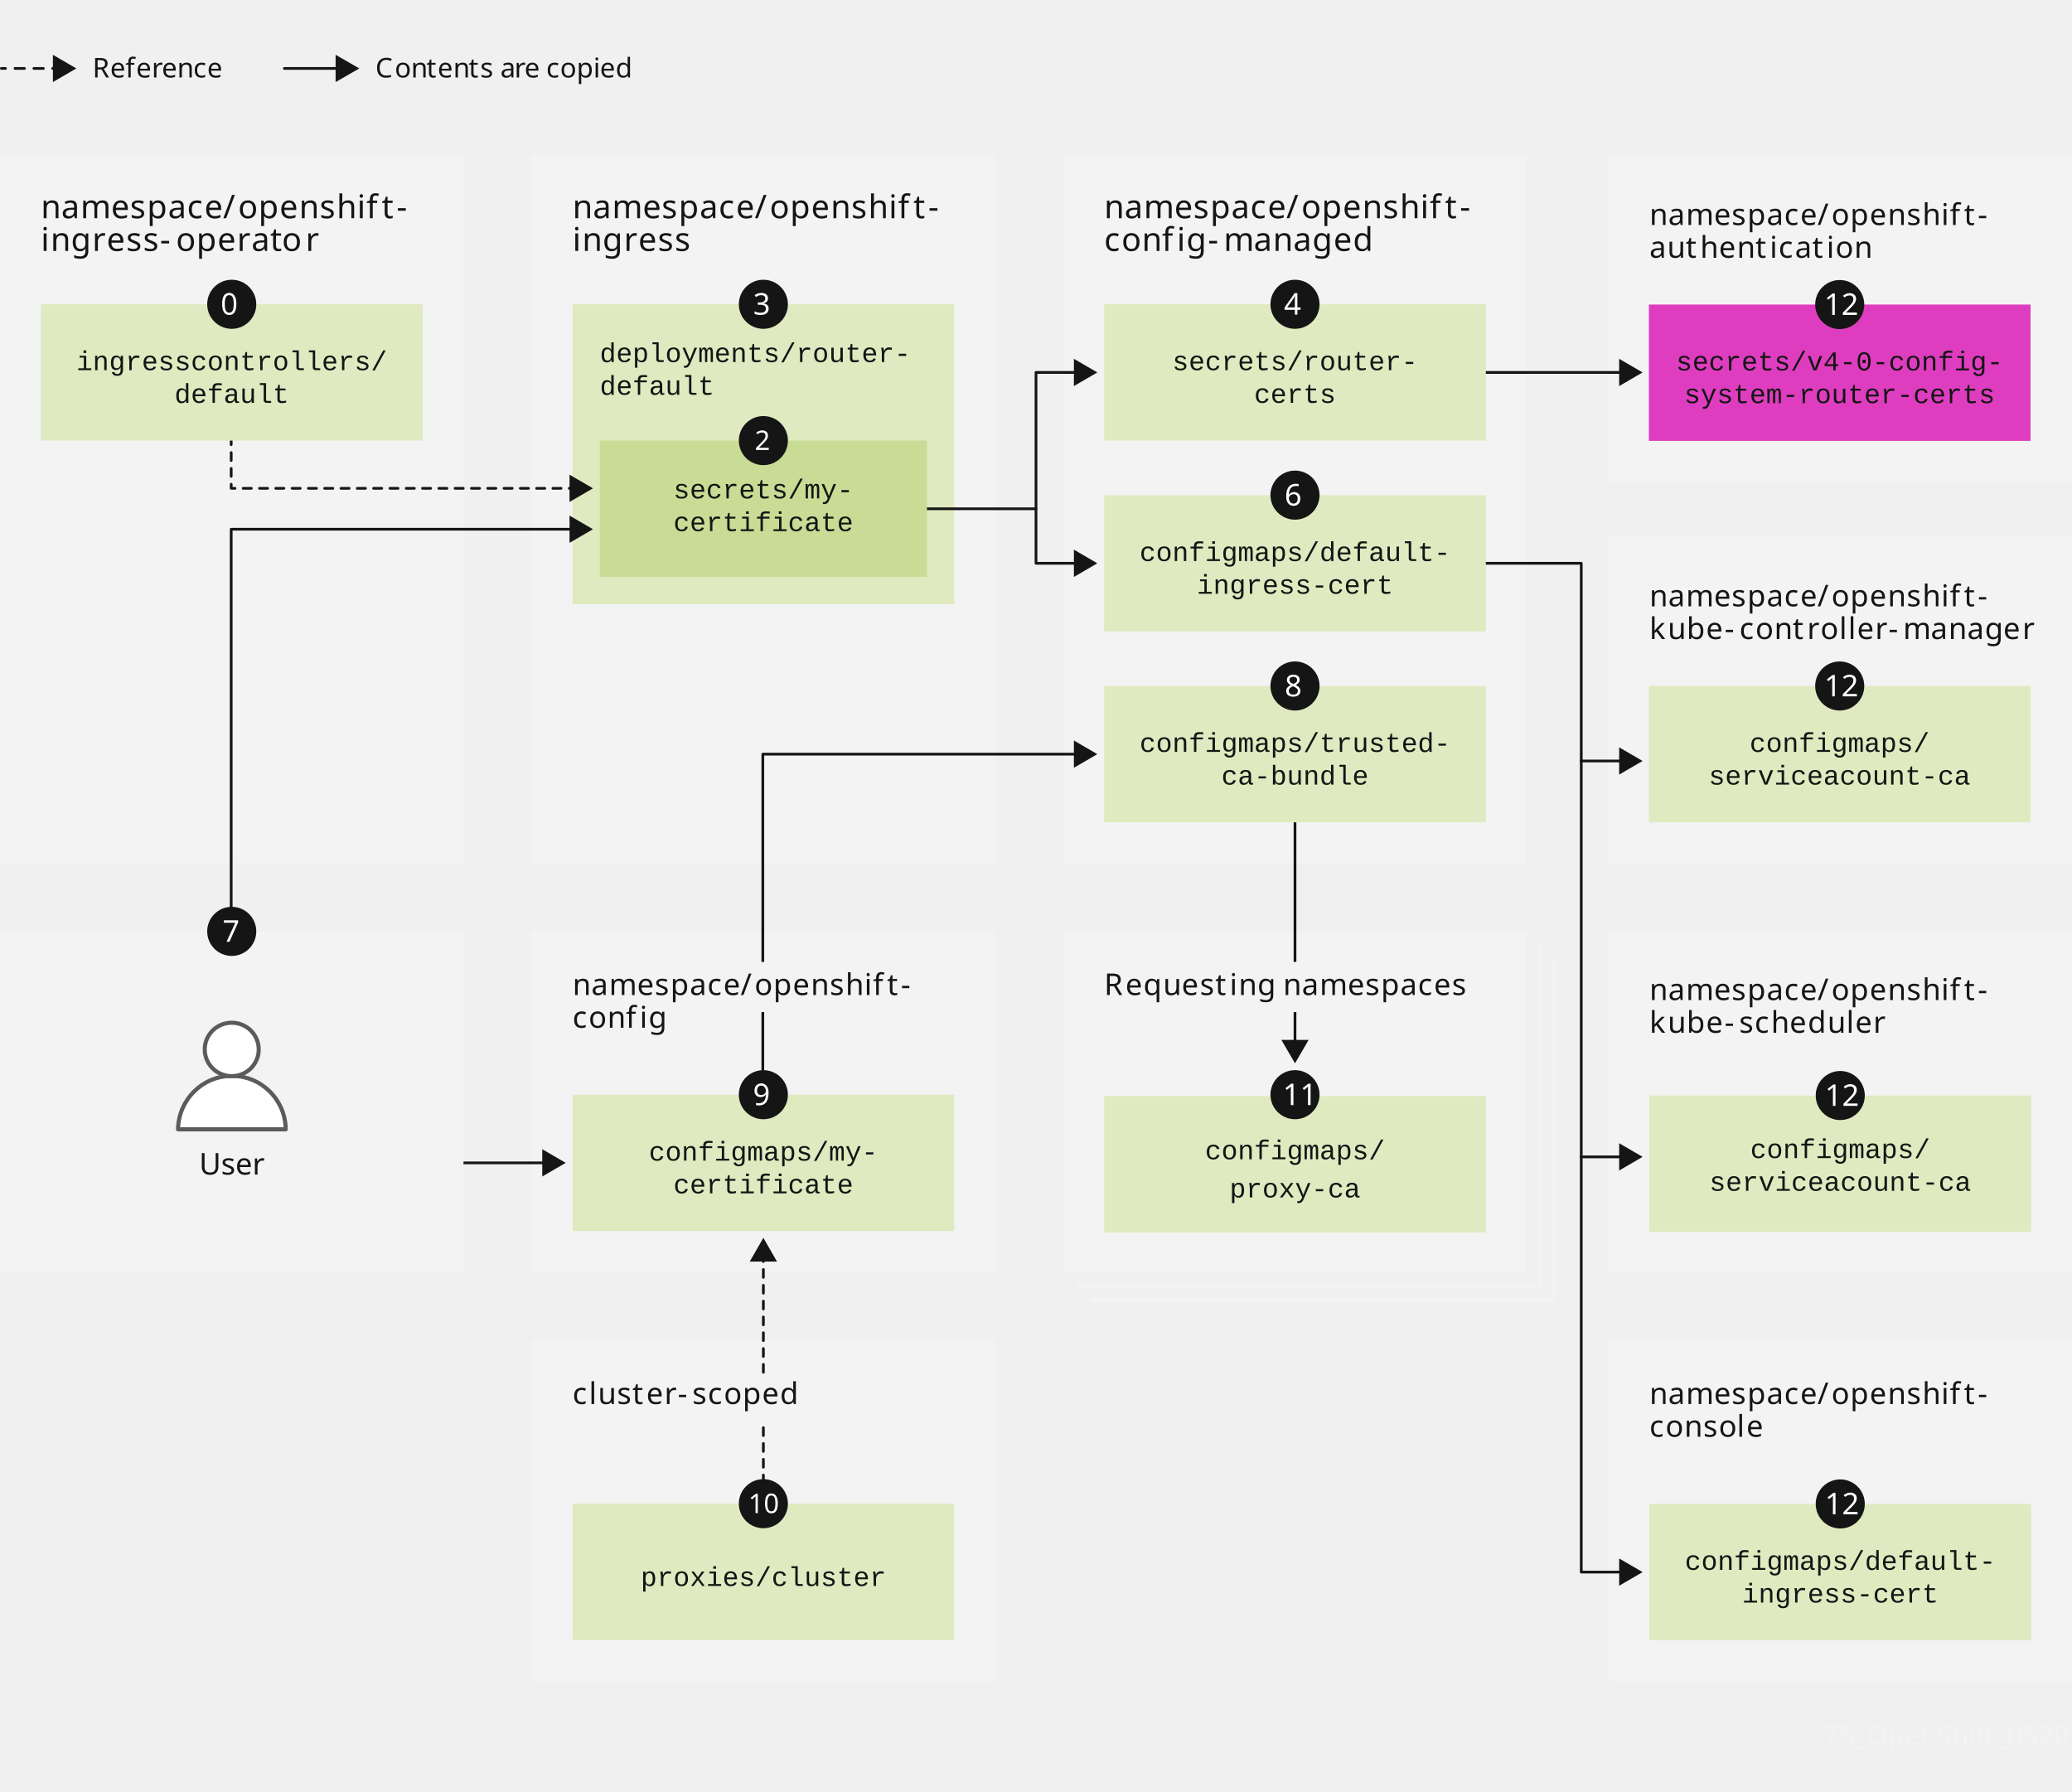
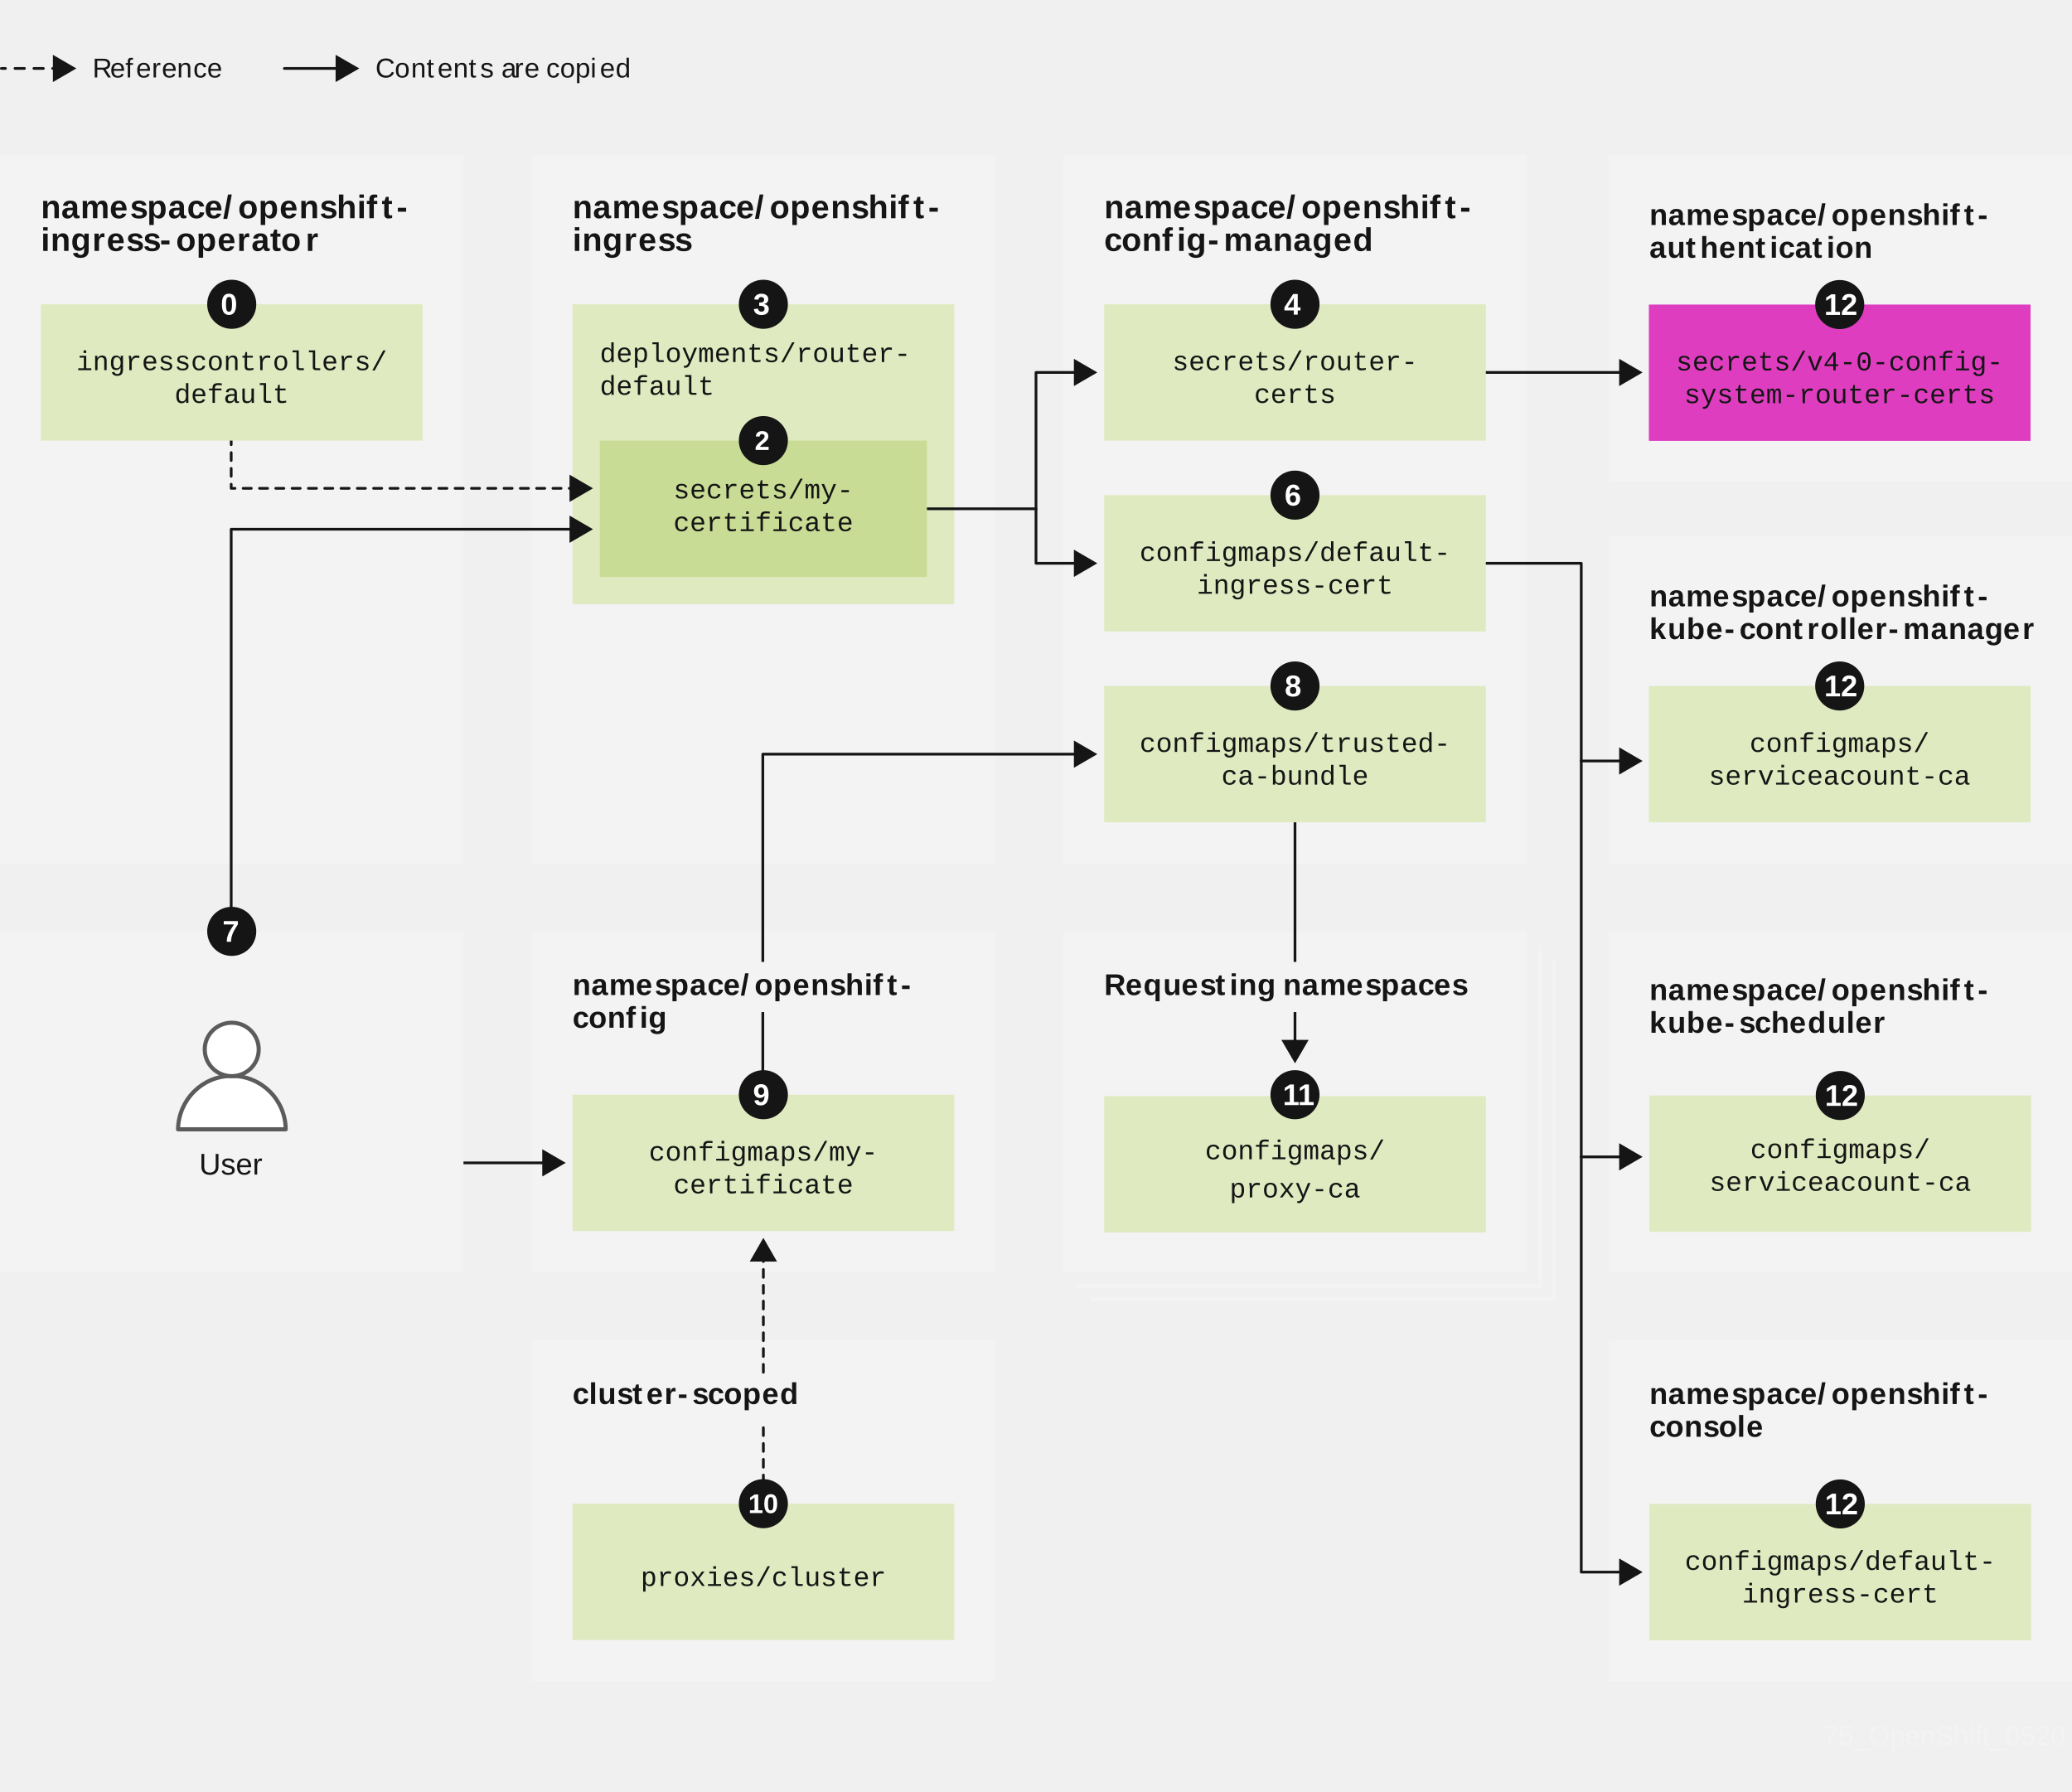
<svg xmlns="http://www.w3.org/2000/svg" version="1.1" id="bcd55aa7-8cc3-4bbe-b7d8-9615a851f9b7" x="0" y="0" viewBox="0 0 760 657" xml:space="preserve">
-   <style>.st0{fill:#f3f3f3}.st1{fill:#151515}.st2{font-family:'RedHatText-Bold'}.st3{font-size:11px}.st5{font-family:'LiberationMono'}.st6{font-size:10px}.st7{fill:#fff}.st8{fill:#dfeac0}.st9{fill:none;stroke:#151515;stroke-linecap:round;stroke-linejoin:round}.st11{fill:none;stroke:#f3f3f3;stroke-width:1.5;stroke-miterlimit:10}.st12{font-size:12px}.st14{font-size:9.9px}.st17{font-family:'RedHatText-Medium'}.st19{fill:#fff;stroke:#5b5b5b;stroke-width:1.5;stroke-linecap:round;stroke-linejoin:round}</style>
+   <style>.st0{fill:#f3f3f3}.st1{fill:#151515}.st2{font-family:RedHatText,"Red Hat Text",Overpass,"Helvetica Neue",Arial,sans-serif;font-weight:700}.st3{font-size:11px}.st5{font-family:LiberationMono,"Liberation Mono",monospace}.st6{font-size:10px}.st7{fill:#fff}.st8{fill:#dfeac0}.st9{fill:none;stroke:#151515;stroke-linecap:round;stroke-linejoin:round}.st11{fill:none;stroke:#f3f3f3;stroke-width:1.5;stroke-miterlimit:10}.st12{font-size:12px}.st14{font-size:9.9px}.st17{font-family:RedHatText,"Red Hat Text",Overpass,"Helvetica Neue",Arial,sans-serif;font-weight:500}.st19{fill:#fff;stroke:#5b5b5b;stroke-width:1.5;stroke-linecap:round;stroke-linejoin:round}</style>
  <path class="st0" d="M590 56.7h170v120H590z" />
  <text transform="translate(605 82.535)" class="st1 st2 st3">n</text>
  <text transform="translate(611.883 82.535)" class="st1 st2 st3">a</text>
  <text transform="translate(618.388 82.535)" class="st1 st2 st3">me</text>
  <text transform="translate(635.135 82.535)" class="st1 st2 st3">s</text>
  <text transform="translate(640.887 82.535)" class="st1 st2 st3">p</text>
  <text transform="translate(647.993 82.535)" class="st1 st2 st3">a</text>
  <text transform="translate(654.44 82.535)" class="st1 st2 st3">c</text>
  <text transform="translate(660.317 82.535)" class="st1 st2 st3">e</text>
  <text transform="translate(666.629 82.535)" class="st1 st2 st3">/</text>
  <text transform="translate(671.745 82.535)" class="st1 st2 st3">o</text>
  <text transform="translate(678.638 82.535)" class="st1 st2 st3">p</text>
  <text transform="translate(685.767 82.535)" class="st1 st2 st3">e</text>
  <text transform="translate(692.386 82.535)" class="st1 st2 st3">n</text>
  <text transform="translate(699.345 82.535)" class="st1 st2 st3">s</text>
  <text transform="translate(705.098 82.535)" class="st1 st2 st3">h</text>
  <text transform="translate(712.021 82.535)" class="st1 st2 st3">i</text>
  <text transform="translate(715.167 82.535)" class="st1 st2 st3">f</text>
  <text transform="translate(720.374 82.535)" class="st1 st2 st3">t</text>
  <text transform="translate(725.426 82.535)" class="st1 st2 st3">-</text>
  <text transform="translate(605 94.535)" class="st1 st2 st3">a</text>
  <text transform="translate(611.496 94.535)" class="st1 st2 st3">u</text>
  <text transform="translate(618.31 94.535)" class="st1 st2 st3">t</text>
  <text transform="translate(623.593 94.535)" class="st1 st2 st3">h</text>
  <text transform="translate(630.47 94.535)" class="st1 st2 st3">e</text>
  <text transform="translate(637.089 94.535)" class="st1 st2 st3">n</text>
  <text transform="translate(643.861 94.535)" class="st1 st2 st3">t</text>
  <text transform="translate(649.12 94.535)" class="st1 st2 st3">i</text>
  <text transform="translate(652.352 94.535)" class="st1 st2 st3">c</text>
  <text transform="translate(658.385 94.535)" class="st1 st2 st3">a</text>
  <text transform="translate(664.717 94.535)" class="st1 st2 st3">t</text>
  <text transform="translate(669.977 94.535)" class="st1 st2 st3">i</text>
  <text transform="translate(673.207 94.535)" class="st1 st2 st3">o</text>
  <text transform="translate(680.1 94.535)" class="st1 st2 st3">n</text>
  <path fill="#df3dc0" d="M604.8 111.7h140v50h-140z" />
  <text transform="translate(614.74 135.856)" class="st1 st5 st6">secrets/v4-0-config-</text>
  <text transform="translate(617.741 147.856)" class="st1 st5 st6">system-router-certs</text>
  <circle class="st1" cx="674.8" cy="111.7" r="9" />
  <text transform="translate(669.099 115.496)" class="st7 st2 st3">12</text>
  <path class="st0" d="M590 491.6h170v125H590z" />
  <text transform="translate(605 514.947)" class="st1 st2 st3">n</text>
  <text transform="translate(611.883 514.947)" class="st1 st2 st3">a</text>
  <text transform="translate(618.388 514.947)" class="st1 st2 st3">me</text>
  <text transform="translate(635.135 514.947)" class="st1 st2 st3">s</text>
  <text transform="translate(640.887 514.947)" class="st1 st2 st3">p</text>
  <text transform="translate(647.993 514.947)" class="st1 st2 st3">a</text>
  <text transform="translate(654.44 514.947)" class="st1 st2 st3">c</text>
  <text transform="translate(660.317 514.947)" class="st1 st2 st3">e</text>
  <text transform="translate(666.629 514.947)" class="st1 st2 st3">/</text>
  <text transform="translate(671.745 514.947)" class="st1 st2 st3">o</text>
  <text transform="translate(678.638 514.947)" class="st1 st2 st3">p</text>
  <text transform="translate(685.767 514.947)" class="st1 st2 st3">e</text>
  <text transform="translate(692.386 514.947)" class="st1 st2 st3">n</text>
  <text transform="translate(699.345 514.947)" class="st1 st2 st3">s</text>
  <text transform="translate(705.098 514.947)" class="st1 st2 st3">h</text>
  <text transform="translate(712.021 514.947)" class="st1 st2 st3">i</text>
  <text transform="translate(715.167 514.947)" class="st1 st2 st3">f</text>
  <text transform="translate(720.374 514.947)" class="st1 st2 st3">t</text>
  <text transform="translate(725.426 514.947)" class="st1 st2 st3">-</text>
  <text transform="translate(605 526.947)" class="st1 st2 st3">c</text>
  <text transform="translate(610.876 526.947)" class="st1 st2 st3">o</text>
  <text transform="translate(617.769 526.947)" class="st1 st2 st3">n</text>
  <text transform="translate(624.729 526.947)" class="st1 st2 st3">s</text>
  <text transform="translate(630.409 526.947)" class="st1 st2 st3">ol</text>
  <text transform="translate(640.554 526.947)" class="st1 st2 st3">e</text>
  <path class="st8" d="M605 551.6h140v50H605z" />
  <text transform="translate(617.991 575.768)" class="st1 st5 st6">configmaps/default-</text>
  <text transform="translate(638.994 587.768)" class="st1 st5 st6">ingress-cert</text>
  <circle class="st1" cx="675" cy="551.6" r="9" />
  <text transform="translate(669.349 555.408)" class="st7 st2 st3">12</text>
  <path class="st0" d="M590 196.7h170v120H590z" />
  <path class="st8" d="M604.8 251.6h140v50h-140z" />
  <text transform="translate(641.745 275.768)" class="st1 st5 st6">configmaps/</text>
  <text transform="translate(626.742 287.768)" class="st1 st5 st6">serviceacount-ca</text>
  <circle class="st1" cx="674.8" cy="251.6" r="9" />
  <text transform="translate(669.099 255.408)" class="st7 st2 st3">12</text>
  <text transform="translate(605 222.379)" class="st1 st2 st3">n</text>
  <text transform="translate(611.883 222.379)" class="st1 st2 st3">a</text>
  <text transform="translate(618.388 222.379)" class="st1 st2 st3">me</text>
  <text transform="translate(635.135 222.379)" class="st1 st2 st3">s</text>
  <text transform="translate(640.887 222.379)" class="st1 st2 st3">p</text>
  <text transform="translate(647.993 222.379)" class="st1 st2 st3">a</text>
  <text transform="translate(654.44 222.379)" class="st1 st2 st3">c</text>
  <text transform="translate(660.317 222.379)" class="st1 st2 st3">e</text>
  <text transform="translate(666.629 222.379)" class="st1 st2 st3">/</text>
  <text transform="translate(671.745 222.379)" class="st1 st2 st3">o</text>
  <text transform="translate(678.638 222.379)" class="st1 st2 st3">p</text>
  <text transform="translate(685.767 222.379)" class="st1 st2 st3">e</text>
  <text transform="translate(692.386 222.379)" class="st1 st2 st3">n</text>
  <text transform="translate(699.345 222.379)" class="st1 st2 st3">s</text>
  <text transform="translate(705.098 222.379)" class="st1 st2 st3">h</text>
  <text transform="translate(712.021 222.379)" class="st1 st2 st3">i</text>
  <text transform="translate(715.167 222.379)" class="st1 st2 st3">f</text>
  <text transform="translate(720.374 222.379)" class="st1 st2 st3">t</text>
  <text transform="translate(725.426 222.379)" class="st1 st2 st3">-</text>
  <text transform="translate(605 234.379)" class="st1 st2 st3">k</text>
  <text transform="translate(611.693 234.379)" class="st1 st2 st3">u</text>
  <text transform="translate(618.62 234.379)" class="st1 st2 st3">b</text>
  <text transform="translate(625.749 234.379)" class="st1 st2 st3">e</text>
  <text transform="translate(632.556 234.379)" class="st1 st2 st3">-</text>
  <text transform="translate(638.004 234.379)" class="st1 st2 st3">c</text>
  <text transform="translate(643.88 234.379)" class="st1 st2 st3">o</text>
  <text transform="translate(650.772 234.379)" class="st1 st2 st3">n</text>
  <text transform="translate(657.545 234.379)" class="st1 st2 st3">t</text>
  <text transform="translate(662.828 234.379)" class="st1 st2 st3">r</text>
  <text transform="translate(667.718 234.379)" class="st1 st2 st3">o</text>
  <text transform="translate(674.61 234.379)" class="st1 st2 st3">l</text>
  <text transform="translate(677.896 234.379)" class="st1 st2 st3">l</text>
  <text transform="translate(681.149 234.379)" class="st1 st2 st3">e</text>
  <text transform="translate(687.769 234.379)" class="st1 st2 st3">r</text>
  <text transform="translate(692.673 234.379)" class="st1 st2 st3">-</text>
  <text transform="translate(698.037 234.379)" class="st1 st2 st3">m</text>
  <text transform="translate(708.182 234.379)" class="st1 st2 st3">a</text>
  <text transform="translate(714.687 234.379)" class="st1 st2 st3">n</text>
  <text transform="translate(721.569 234.379)" class="st1 st2 st3">a</text>
  <text transform="translate(728.018 234.379)" class="st1 st2 st3">ge</text>
  <text transform="translate(741.796 234.379)" class="st1 st2 st3">r</text>
  <path class="st0" d="M590 341.6h170v125H590z" />
  <path class="st8" d="M605 401.8h140v50H605z" />
  <text transform="translate(641.995 424.742)" class="st1 st5 st6">configmaps/</text>
  <text transform="translate(626.992 436.742)" class="st1 st5 st6">serviceacount-ca</text>
  <circle class="st1" cx="675" cy="401.8" r="9" />
  <text transform="translate(669.349 405.605)" class="st7 st2 st3">12</text>
  <text transform="translate(605 366.791)" class="st1 st2 st3">n</text>
  <text transform="translate(611.883 366.791)" class="st1 st2 st3">a</text>
  <text transform="translate(618.388 366.791)" class="st1 st2 st3">me</text>
  <text transform="translate(635.135 366.791)" class="st1 st2 st3">s</text>
  <text transform="translate(640.887 366.791)" class="st1 st2 st3">p</text>
  <text transform="translate(647.993 366.791)" class="st1 st2 st3">a</text>
  <text transform="translate(654.44 366.791)" class="st1 st2 st3">c</text>
  <text transform="translate(660.317 366.791)" class="st1 st2 st3">e</text>
  <text transform="translate(666.629 366.791)" class="st1 st2 st3">/</text>
  <text transform="translate(671.745 366.791)" class="st1 st2 st3">o</text>
  <text transform="translate(678.638 366.791)" class="st1 st2 st3">p</text>
  <text transform="translate(685.767 366.791)" class="st1 st2 st3">e</text>
  <text transform="translate(692.386 366.791)" class="st1 st2 st3">n</text>
  <text transform="translate(699.345 366.791)" class="st1 st2 st3">s</text>
  <text transform="translate(705.098 366.791)" class="st1 st2 st3">h</text>
  <text transform="translate(712.021 366.791)" class="st1 st2 st3">i</text>
  <text transform="translate(715.167 366.791)" class="st1 st2 st3">f</text>
  <text transform="translate(720.374 366.791)" class="st1 st2 st3">t</text>
  <text transform="translate(725.426 366.791)" class="st1 st2 st3">-</text>
  <text transform="translate(605 378.791)" class="st1 st2 st3">k</text>
  <text transform="translate(611.693 378.791)" class="st1 st2 st3">u</text>
  <text transform="translate(618.62 378.791)" class="st1 st2 st3">b</text>
  <text transform="translate(625.749 378.791)" class="st1 st2 st3">e</text>
  <text transform="translate(632.556 378.791)" class="st1 st2 st3">-</text>
  <text transform="translate(637.898 378.791)" class="st1 st2 st3">s</text>
  <text transform="translate(643.58 378.791)" class="st1 st2 st3">c</text>
  <text transform="translate(649.6 378.791)" class="st1 st2 st3">he</text>
  <text transform="translate(663.068 378.791)" class="st1 st2 st3">d</text>
  <text transform="translate(670.287 378.791)" class="st1 st2 st3">u</text>
  <text transform="translate(677.214 378.791)" class="st1 st2 st3">l</text>
  <text transform="translate(680.468 378.791)" class="st1 st2 st3">e</text>
  <text transform="translate(687.087 378.791)" class="st1 st2 st3">r</text>
  <path class="st0" d="M195 491.6h170v125H195zM390 341.6h170v125H390z" />
  <path class="st8" d="M405 402h140v50H405z" />
  <text transform="translate(441.994 425.18)" class="st1 st5 st6">configmaps/</text>
  <text transform="translate(450.995 439.18)" class="st1 st5 st6">proxy-ca</text>
  <circle class="st1" cx="475" cy="401.5" r="9" />
  <text transform="translate(470.515 405.319)" class="st7 st2 st3">11</text>
  <path class="st0" d="M195 341.6h170v125H195z" />
  <path class="st8" d="M210 401.5h140v50H210z" />
  <text transform="translate(237.993 425.68)" class="st1 st5 st6">configmaps/my-</text>
  <text transform="translate(246.995 437.68)" class="st1 st5 st6">certificate</text>
  <path class="st9" d="M280 461.2v1.5" />
  <path fill="none" stroke="#151515" stroke-linecap="round" stroke-linejoin="round" stroke-dasharray="2.901,2.901" d="M280 465.6v74" />
  <path class="st9" d="M280 541v1.5" />
  <path class="st1" d="M275 462.7l5-8.7 5 8.7z" />
  <path class="st11" d="M570 351.6v125H400" />
  <path class="st11" d="M565 346.6v125H395" />
  <path class="st0" d="M390 56.7h170v260H390zM195 56.7h170v260H195zM0 56.7h170v260H0z" />
  <text transform="translate(210 80.035)" class="st1 st2 st12">n</text>
  <text transform="translate(217.462 80.035)" class="st1 st2 st12">a</text>
  <text transform="translate(224.513 80.035)" class="st1 st2 st12">me</text>
  <text transform="translate(242.688 80.035)" class="st1 st2 st12">s</text>
  <text transform="translate(248.918 80.035)" class="st1 st2 st12">p</text>
  <text transform="translate(256.622 80.035)" class="st1 st2 st12">a</text>
  <text transform="translate(263.609 80.035)" class="st1 st2 st12">c</text>
  <text transform="translate(269.971 80.035)" class="st1 st2 st12">e</text>
  <text transform="translate(276.801 80.035)" class="st1 st2 st12">/</text>
  <text transform="translate(282.318 80.035)" class="st1 st2 st12">o</text>
  <text transform="translate(289.791 80.035)" class="st1 st2 st12">p</text>
  <text transform="translate(297.519 80.035)" class="st1 st2 st12">e</text>
  <text transform="translate(304.693 80.035)" class="st1 st2 st12">n</text>
  <text transform="translate(312.24 80.035)" class="st1 st2 st12">s</text>
  <text transform="translate(318.471 80.035)" class="st1 st2 st12">h</text>
  <text transform="translate(325.979 80.035)" class="st1 st2 st12">i</text>
  <text transform="translate(329.362 80.035)" class="st1 st2 st12">f</text>
  <text transform="translate(334.998 80.035)" class="st1 st2 st12">t</text>
  <text transform="translate(340.458 80.035)" class="st1 st2 st12">-</text>
  <text transform="translate(210 92.035)" class="st1 st2 st12">i</text>
  <text transform="translate(213.545 92.035)" class="st1 st2 st12">n</text>
  <text transform="translate(221.023 92.035)" class="st1 st2 st12">g</text>
  <text transform="translate(228.828 92.035)" class="st1 st2 st12">r</text>
  <text transform="translate(234.115 92.035)" class="st1 st2 st12">e</text>
  <text transform="translate(241.276 92.035)" class="st1 st2 st12">s</text>
  <text transform="translate(247.481 92.035)" class="st1 st2 st12">s</text>
  <text transform="translate(15 80.035)" class="st1 st2 st12">n</text>
  <text transform="translate(22.462 80.035)" class="st1 st2 st12">a</text>
  <text transform="translate(29.513 80.035)" class="st1 st2 st12">me</text>
  <text transform="translate(47.688 80.035)" class="st1 st2 st12">s</text>
  <text transform="translate(53.918 80.035)" class="st1 st2 st12">p</text>
  <text transform="translate(61.622 80.035)" class="st1 st2 st12">a</text>
  <text transform="translate(68.609 80.035)" class="st1 st2 st12">c</text>
  <text transform="translate(74.971 80.035)" class="st1 st2 st12">e</text>
  <text transform="translate(81.801 80.035)" class="st1 st2 st12">/</text>
  <text transform="translate(87.318 80.035)" class="st1 st2 st12">o</text>
  <text transform="translate(94.791 80.035)" class="st1 st2 st12">p</text>
  <text transform="translate(102.519 80.035)" class="st1 st2 st12">e</text>
  <text transform="translate(109.693 80.035)" class="st1 st2 st12">n</text>
  <text transform="translate(117.24 80.035)" class="st1 st2 st12">s</text>
  <text transform="translate(123.471 80.035)" class="st1 st2 st12">h</text>
  <text transform="translate(130.979 80.035)" class="st1 st2 st12">i</text>
  <text transform="translate(134.362 80.035)" class="st1 st2 st12">f</text>
  <text transform="translate(139.998 80.035)" class="st1 st2 st12">t</text>
  <text transform="translate(145.458 80.035)" class="st1 st2 st12">-</text>
  <text transform="translate(15 92.035)" class="st1 st2 st12">i</text>
  <text transform="translate(18.545 92.035)" class="st1 st2 st12">n</text>
  <text transform="translate(26.023 92.035)" class="st1 st2 st12">g</text>
  <text transform="translate(33.828 92.035)" class="st1 st2 st12">r</text>
  <text transform="translate(39.115 92.035)" class="st1 st2 st12">e</text>
  <text transform="translate(46.276 92.035)" class="st1 st2 st12">s</text>
  <text transform="translate(52.481 92.035)" class="st1 st2 st12">s</text>
  <text transform="translate(58.653 92.035)" class="st1 st2 st12">-</text>
  <text transform="translate(64.552 92.035)" class="st1 st2 st12">o</text>
  <text transform="translate(72.024 92.035)" class="st1 st2 st12">p</text>
  <text transform="translate(79.752 92.035)" class="st1 st2 st12">e</text>
  <text transform="translate(86.927 92.035)" class="st1 st2 st12">r</text>
  <text transform="translate(92.22 92.035)" class="st1 st2 st12">a</text>
  <text transform="translate(99.079 92.035)" class="st1 st2 st12">to</text>
  <text transform="translate(112.087 92.035)" class="st1 st2 st12">r</text>
  <text transform="translate(405 80.035)" class="st1 st2 st12">n</text>
  <text transform="translate(412.462 80.035)" class="st1 st2 st12">a</text>
  <text transform="translate(419.513 80.035)" class="st1 st2 st12">me</text>
  <text transform="translate(437.688 80.035)" class="st1 st2 st12">s</text>
  <text transform="translate(443.918 80.035)" class="st1 st2 st12">p</text>
  <text transform="translate(451.622 80.035)" class="st1 st2 st12">a</text>
  <text transform="translate(458.609 80.035)" class="st1 st2 st12">c</text>
  <text transform="translate(464.97 80.035)" class="st1 st2 st12">e</text>
  <text transform="translate(471.801 80.035)" class="st1 st2 st12">/</text>
  <text transform="translate(477.318 80.035)" class="st1 st2 st12">o</text>
  <text transform="translate(484.791 80.035)" class="st1 st2 st12">p</text>
  <text transform="translate(492.519 80.035)" class="st1 st2 st12">e</text>
  <text transform="translate(499.693 80.035)" class="st1 st2 st12">n</text>
  <text transform="translate(507.24 80.035)" class="st1 st2 st12">s</text>
  <text transform="translate(513.47 80.035)" class="st1 st2 st12">h</text>
  <text transform="translate(520.979 80.035)" class="st1 st2 st12">i</text>
  <text transform="translate(524.362 80.035)" class="st1 st2 st12">f</text>
  <text transform="translate(529.998 80.035)" class="st1 st2 st12">t</text>
  <text transform="translate(535.458 80.035)" class="st1 st2 st12">-</text>
  <text transform="translate(405 92.035)" class="st1 st2 st12">c</text>
  <text transform="translate(411.361 92.035)" class="st1 st2 st12">o</text>
  <text transform="translate(418.833 92.035)" class="st1 st2 st12">n</text>
  <text transform="translate(426.166 92.035)" class="st1 st2 st12">f</text>
  <text transform="translate(431.67 92.035)" class="st1 st2 st12">i</text>
  <text transform="translate(435.147 92.035)" class="st1 st2 st12">g</text>
  <text transform="translate(443.028 92.035)" class="st1 st2 st12">-</text>
  <text transform="translate(448.834 92.035)" class="st1 st2 st12">m</text>
  <text transform="translate(459.854 92.035)" class="st1 st2 st12">a</text>
  <text transform="translate(466.904 92.035)" class="st1 st2 st12">n</text>
  <text transform="translate(474.366 92.035)" class="st1 st2 st12">a</text>
  <text transform="translate(481.354 92.035)" class="st1 st2 st12">g</text>
  <text transform="translate(489.123 92.035)" class="st1 st2 st12">e</text>
  <text transform="translate(496.264 92.035)" class="st1 st2 st12">d</text>
  <path class="st8" d="M210 111.6h140v110H210z" />
  <text transform="translate(220 132.797)" class="st1 st5 st6">deployments/router-</text>
  <text transform="translate(220 144.797)" class="st1 st5 st6">default</text>
  <circle class="st1" cx="280" cy="111.6" r="9" />
  <text transform="translate(276.268 115.408)" class="st7 st2 st3">3</text>
  <path class="st9" d="M395.3 136.6H380v50" />
  <path class="st1" d="M393.9 131.6l8.6 5-8.6 5z" />
  <path class="st9" d="M395.3 206.6H380v-20h-40" />
  <path class="st1" d="M393.9 201.6l8.6 5-8.6 5z" />
  <path fill="#c9dc95" d="M220 161.6h120v50H220z" />
  <text transform="translate(246.995 182.797)" class="st1 st5 st6">secrets/my-</text>
  <text transform="translate(246.995 194.797)" class="st1 st5 st6">certificate</text>
  <circle class="st1" cx="280" cy="161.6" r="9" />
  <text transform="translate(276.82 165.03)" class="st7 st2 st14">2</text>
  <path class="st9" d="M279.8 405.6v-129h115.5" />
  <path class="st1" d="M393.9 281.6l8.6-5-8.6-5z" />
  <path class="st9" d="M475 382.9v-81.3" />
  <path class="st1" d="M480 381.4l-5 8.6-5-8.6z" />
  <path class="st9" d="M210.3 194.1H84.8v138.5" />
  <path class="st1" d="M208.9 189.1l8.6 5-8.6 5z" />
  <path class="st9" d="M210.3 179.1h-1.5" />
  <path fill="none" stroke="#151515" stroke-linecap="round" stroke-linejoin="round" stroke-dasharray="2.99,2.99" d="M205.8 179.1H87.7" />
  <path class="st9" d="M86.2 179.1h-1.4v-1.5" />
  <path fill="none" stroke="#151515" stroke-linecap="round" stroke-linejoin="round" stroke-dasharray="2.9,2.9" d="M84.8 174.7v-10.1" />
  <path class="st9" d="M84.8 163.1v-1.5" />
  <path class="st1" d="M208.9 174.1l8.6 5-8.6 5z" />
  <path class="st8" d="M15 111.6h140v50H15z" />
  <text transform="translate(27.991 135.768)" class="st1 st5 st6">ingresscontrollers/</text>
  <text transform="translate(63.997 147.768)" class="st1 st5 st6">default</text>
  <text transform="translate(33.927 28.42)" class="st1 st17 st6">R</text>
  <text transform="translate(40.397 28.42)" class="st1 st17 st6">e</text>
  <text transform="translate(45.977 28.42)" class="st1 st17 st6">f</text>
  <text transform="translate(49.917 28.42)" class="st1 st17 st6">e</text>
  <text transform="translate(55.647 28.42)" class="st1 st17 st6">r</text>
  <text transform="translate(59.337 28.42)" class="st1 st17 st6">en</text>
  <text transform="translate(70.887 28.42)" class="st1 st17 st6">c</text>
  <text transform="translate(75.967 28.42)" class="st1 st17 st6">e</text>
  <path class="st9" d="M20.8 25.1h-1.5" />
  <path fill="none" stroke="#151515" stroke-linecap="round" stroke-linejoin="round" stroke-dasharray="3.465,3.465" d="M15.9 25.1H3.7" />
  <path class="st9" d="M2 25.1H.5" />
  <path class="st1" d="M19.4 20.1l8.6 5-8.6 5z" />
  <text transform="translate(137.697 28.42)" class="st1 st17 st6">C</text>
  <text transform="translate(144.777 28.42)" class="st1 st17 st6">o</text>
  <text transform="translate(150.757 28.42)" class="st1 st17 st6">n</text>
  <text transform="translate(156.426 28.42)" class="st1 st17 st6">t</text>
  <text transform="translate(160.497 28.42)" class="st1 st17 st6">e</text>
  <text transform="translate(166.227 28.42)" class="st1 st17 st6">n</text>
  <text transform="translate(171.897 28.42)" class="st1 st17 st6">t</text>
  <text transform="translate(176.136 28.42)" class="st1 st17 st6">s a</text>
  <text transform="translate(188.676 28.42)" class="st1 st17 st6">r</text>
  <text transform="translate(192.366 28.42)" class="st1 st17 st6">e</text>
  <text transform="translate(200.346 28.42)" class="st1 st17 st6">c</text>
  <text transform="translate(205.426 28.42)" class="st1 st17 st6">opi</text>
  <text transform="translate(220.036 28.42)" class="st1 st17 st6">e</text>
  <text transform="translate(225.796 28.42)" class="st1 st17 st6">d</text>
  <path class="st9" d="M124.6 25.1h-20.3" />
  <path class="st1" d="M123.1 20.1l8.7 5-8.7 5z" />
  <path class="st9" d="M595.3 136.6h-50.4" />
  <path class="st1" d="M593.9 131.6l8.6 5-8.6 5z" />
  <circle class="st1" cx="85" cy="111.6" r="9" />
  <text transform="translate(80.949 115.408)" class="st7 st2 st3">0</text>
  <path class="st9" d="M579.9 279.1h15.4" />
  <path class="st1" d="M593.9 284.1l8.6-5-8.6-5z" />
  <path class="st9" d="M579.9 424.3h15.4" />
  <path class="st1" d="M593.9 429.3l8.6-5-8.6-5z" />
  <path class="st9" d="M170 426.5h30.3" />
  <path class="st1" d="M198.9 431.5l8.6-5-8.6-5z" />
  <path class="st9" d="M595.3 576.6H580v-370h-35" />
  <path class="st1" d="M593.9 571.6l8.6 5-8.6 5z" />
  <path class="st0" d="M263.8 352.8h31.9v18.4h-31.9zM457.3 352.8h31.9v18.4h-31.9zM263.8 504.7h31.9v18.2h-31.9z" />
  <text transform="translate(210 364.947)" class="st1 st2 st3">n</text>
  <text transform="translate(216.883 364.947)" class="st1 st2 st3">a</text>
  <text transform="translate(223.388 364.947)" class="st1 st2 st3">me</text>
  <text transform="translate(240.135 364.947)" class="st1 st2 st3">s</text>
  <text transform="translate(245.887 364.947)" class="st1 st2 st3">p</text>
  <text transform="translate(252.993 364.947)" class="st1 st2 st3">a</text>
  <text transform="translate(259.441 364.947)" class="st1 st2 st3">c</text>
  <text transform="translate(265.317 364.947)" class="st1 st2 st3">e</text>
  <text transform="translate(271.629 364.947)" class="st1 st2 st3">/</text>
  <text transform="translate(276.745 364.947)" class="st1 st2 st3">o</text>
  <text transform="translate(283.638 364.947)" class="st1 st2 st3">p</text>
  <text transform="translate(290.767 364.947)" class="st1 st2 st3">e</text>
  <text transform="translate(297.386 364.947)" class="st1 st2 st3">n</text>
  <text transform="translate(304.345 364.947)" class="st1 st2 st3">s</text>
  <text transform="translate(310.098 364.947)" class="st1 st2 st3">h</text>
  <text transform="translate(317.021 364.947)" class="st1 st2 st3">i</text>
  <text transform="translate(320.167 364.947)" class="st1 st2 st3">f</text>
  <text transform="translate(325.374 364.947)" class="st1 st2 st3">t</text>
  <text transform="translate(330.426 364.947)" class="st1 st2 st3">-</text>
  <text transform="translate(210 376.947)" class="st1 st2 st3">c</text>
  <text transform="translate(215.876 376.947)" class="st1 st2 st3">o</text>
  <text transform="translate(222.769 376.947)" class="st1 st2 st3">n</text>
  <text transform="translate(229.536 376.947)" class="st1 st2 st3">f</text>
  <text transform="translate(234.624 376.947)" class="st1 st2 st3">i</text>
  <text transform="translate(237.854 376.947)" class="st1 st2 st3">g</text>
  <g>
    <circle class="st1" cx="280" cy="401.5" r="9" />
    <text transform="translate(276.191 405.32)" class="st7 st2 st3">9</text>
  </g>
  <path class="st8" d="M210 551.5h140v50H210z" />
  <text transform="translate(234.992 581.679)" class="st1 st5 st6">proxies/cluster</text>
  <g>
    <circle class="st1" cx="280" cy="551.5" r="9" />
    <text transform="translate(274.448 554.941)" class="st7 st2 st14">10</text>
  </g>
  <path class="st0" d="M0 341.6h170v125H0z" />
  <g>
    <text transform="translate(73.043 430.789)" class="st1 st17 st3">User</text>
    <path class="st19" d="M104.8 414.2c-.1-10.9-9-19.7-19.9-19.6-10.8.1-19.4 8.8-19.6 19.6h39.5z" />
    <ellipse class="st19" cx="85" cy="384.9" rx="9.9" ry="9.8" />
  </g>
  <g>
    <circle class="st1" cx="85" cy="341.6" r="9" />
    <text transform="translate(81.601 345.396)" class="st7 st2 st3">7</text>
  </g>
  <text transform="translate(210 514.947)" class="st1 st2 st3">c</text>
  <text transform="translate(216.021 514.947)" class="st1 st2 st3">l</text>
  <text transform="translate(219.318 514.947)" class="st1 st2 st3">u</text>
  <text transform="translate(226.296 514.947)" class="st1 st2 st3">s</text>
  <text transform="translate(231.94 514.947)" class="st1 st2 st3">t</text>
  <text transform="translate(237.06 514.947)" class="st1 st2 st3">e</text>
  <text transform="translate(243.678 514.947)" class="st1 st2 st3">r</text>
  <text transform="translate(248.583 514.947)" class="st1 st2 st3">-</text>
  <text transform="translate(253.926 514.947)" class="st1 st2 st3">s</text>
  <text transform="translate(259.606 514.947)" class="st1 st2 st3">c</text>
  <text transform="translate(265.482 514.947)" class="st1 st2 st3">o</text>
  <text transform="translate(272.375 514.947)" class="st1 st2 st3">p</text>
  <text transform="translate(279.504 514.947)" class="st1 st2 st3">e</text>
  <text transform="translate(286.094 514.947)" class="st1 st2 st3">d</text>
  <path class="st8" d="M405 111.6h140v50H405z" />
  <text transform="translate(429.993 135.768)" class="st1 st5 st6">secrets/router-</text>
  <text transform="translate(459.997 147.768)" class="st1 st5 st6">certs</text>
  <g>
    <circle class="st1" cx="475" cy="111.6" r="9" />
    <text transform="translate(470.955 115.408)" class="st7 st2 st3">4</text>
  </g>
  <path class="st8" d="M405 181.6h140v50H405z" />
  <text transform="translate(417.991 205.768)" class="st1 st5 st6">configmaps/default-</text>
  <text transform="translate(438.994 217.768)" class="st1 st5 st6">ingress-cert</text>
  <g>
    <circle class="st1" cx="475" cy="181.6" r="9" />
    <text transform="translate(471.17 185.408)" class="st7 st2 st3">6</text>
  </g>
  <path class="st8" d="M405 251.6h140v50H405z" />
  <text transform="translate(417.991 275.768)" class="st1 st5 st6">configmaps/trusted-</text>
  <text transform="translate(447.995 287.768)" class="st1 st5 st6">ca-bundle</text>
  <g>
    <circle class="st1" cx="475" cy="251.6" r="9" />
    <text transform="translate(471.241 255.408)" class="st7 st2 st3">8</text>
  </g>
  <text transform="translate(405 364.947)" class="st1 st2 st3">R</text>
  <text transform="translate(412.798 364.947)" class="st1 st2 st3">e</text>
  <text transform="translate(419.387 364.947)" class="st1 st2 st3">q</text>
  <text transform="translate(426.605 364.947)" class="st1 st2 st3">ue</text>
  <text transform="translate(440.109 364.947)" class="st1 st2 st3">s</text>
  <text transform="translate(445.753 364.947)" class="st1 st2 st3">t</text>
  <text transform="translate(451.013 364.947)" class="st1 st2 st3">i</text>
  <text transform="translate(454.304 364.947)" class="st1 st2 st3">n</text>
  <text transform="translate(461.2 364.947)" class="st1 st2 st3">g</text>
  <text transform="translate(470.627 364.947)" class="st1 st2 st3">n</text>
  <text transform="translate(477.51 364.947)" class="st1 st2 st3">a</text>
  <text transform="translate(484.016 364.947)" class="st1 st2 st3">me</text>
  <text transform="translate(500.762 364.947)" class="st1 st2 st3">s</text>
  <text transform="translate(506.515 364.947)" class="st1 st2 st3">p</text>
  <text transform="translate(513.62 364.947)" class="st1 st2 st3">a</text>
  <text transform="translate(520.068 364.947)" class="st1 st2 st3">c</text>
  <text transform="translate(525.944 364.947)" class="st1 st2 st3">e</text>
  <text transform="translate(532.553 364.947)" class="st1 st2 st3">s</text>
  <g>
-     <text transform="translate(668.722 640.049)" class="st0 st6" font-family="RedHatText-Regular">75_OpenShift_0520</text>
+     <text transform="translate(668.722 640.049)" class="st0 st6" font-family="RedHatText,&quot;Red Hat Text&quot;,Overpass,&quot;Helvetica Neue&quot;,Arial,sans-serif">75_OpenShift_0520</text>
    <path fill="none" d="M0 617h760v40H0z" />
  </g>
</svg>
